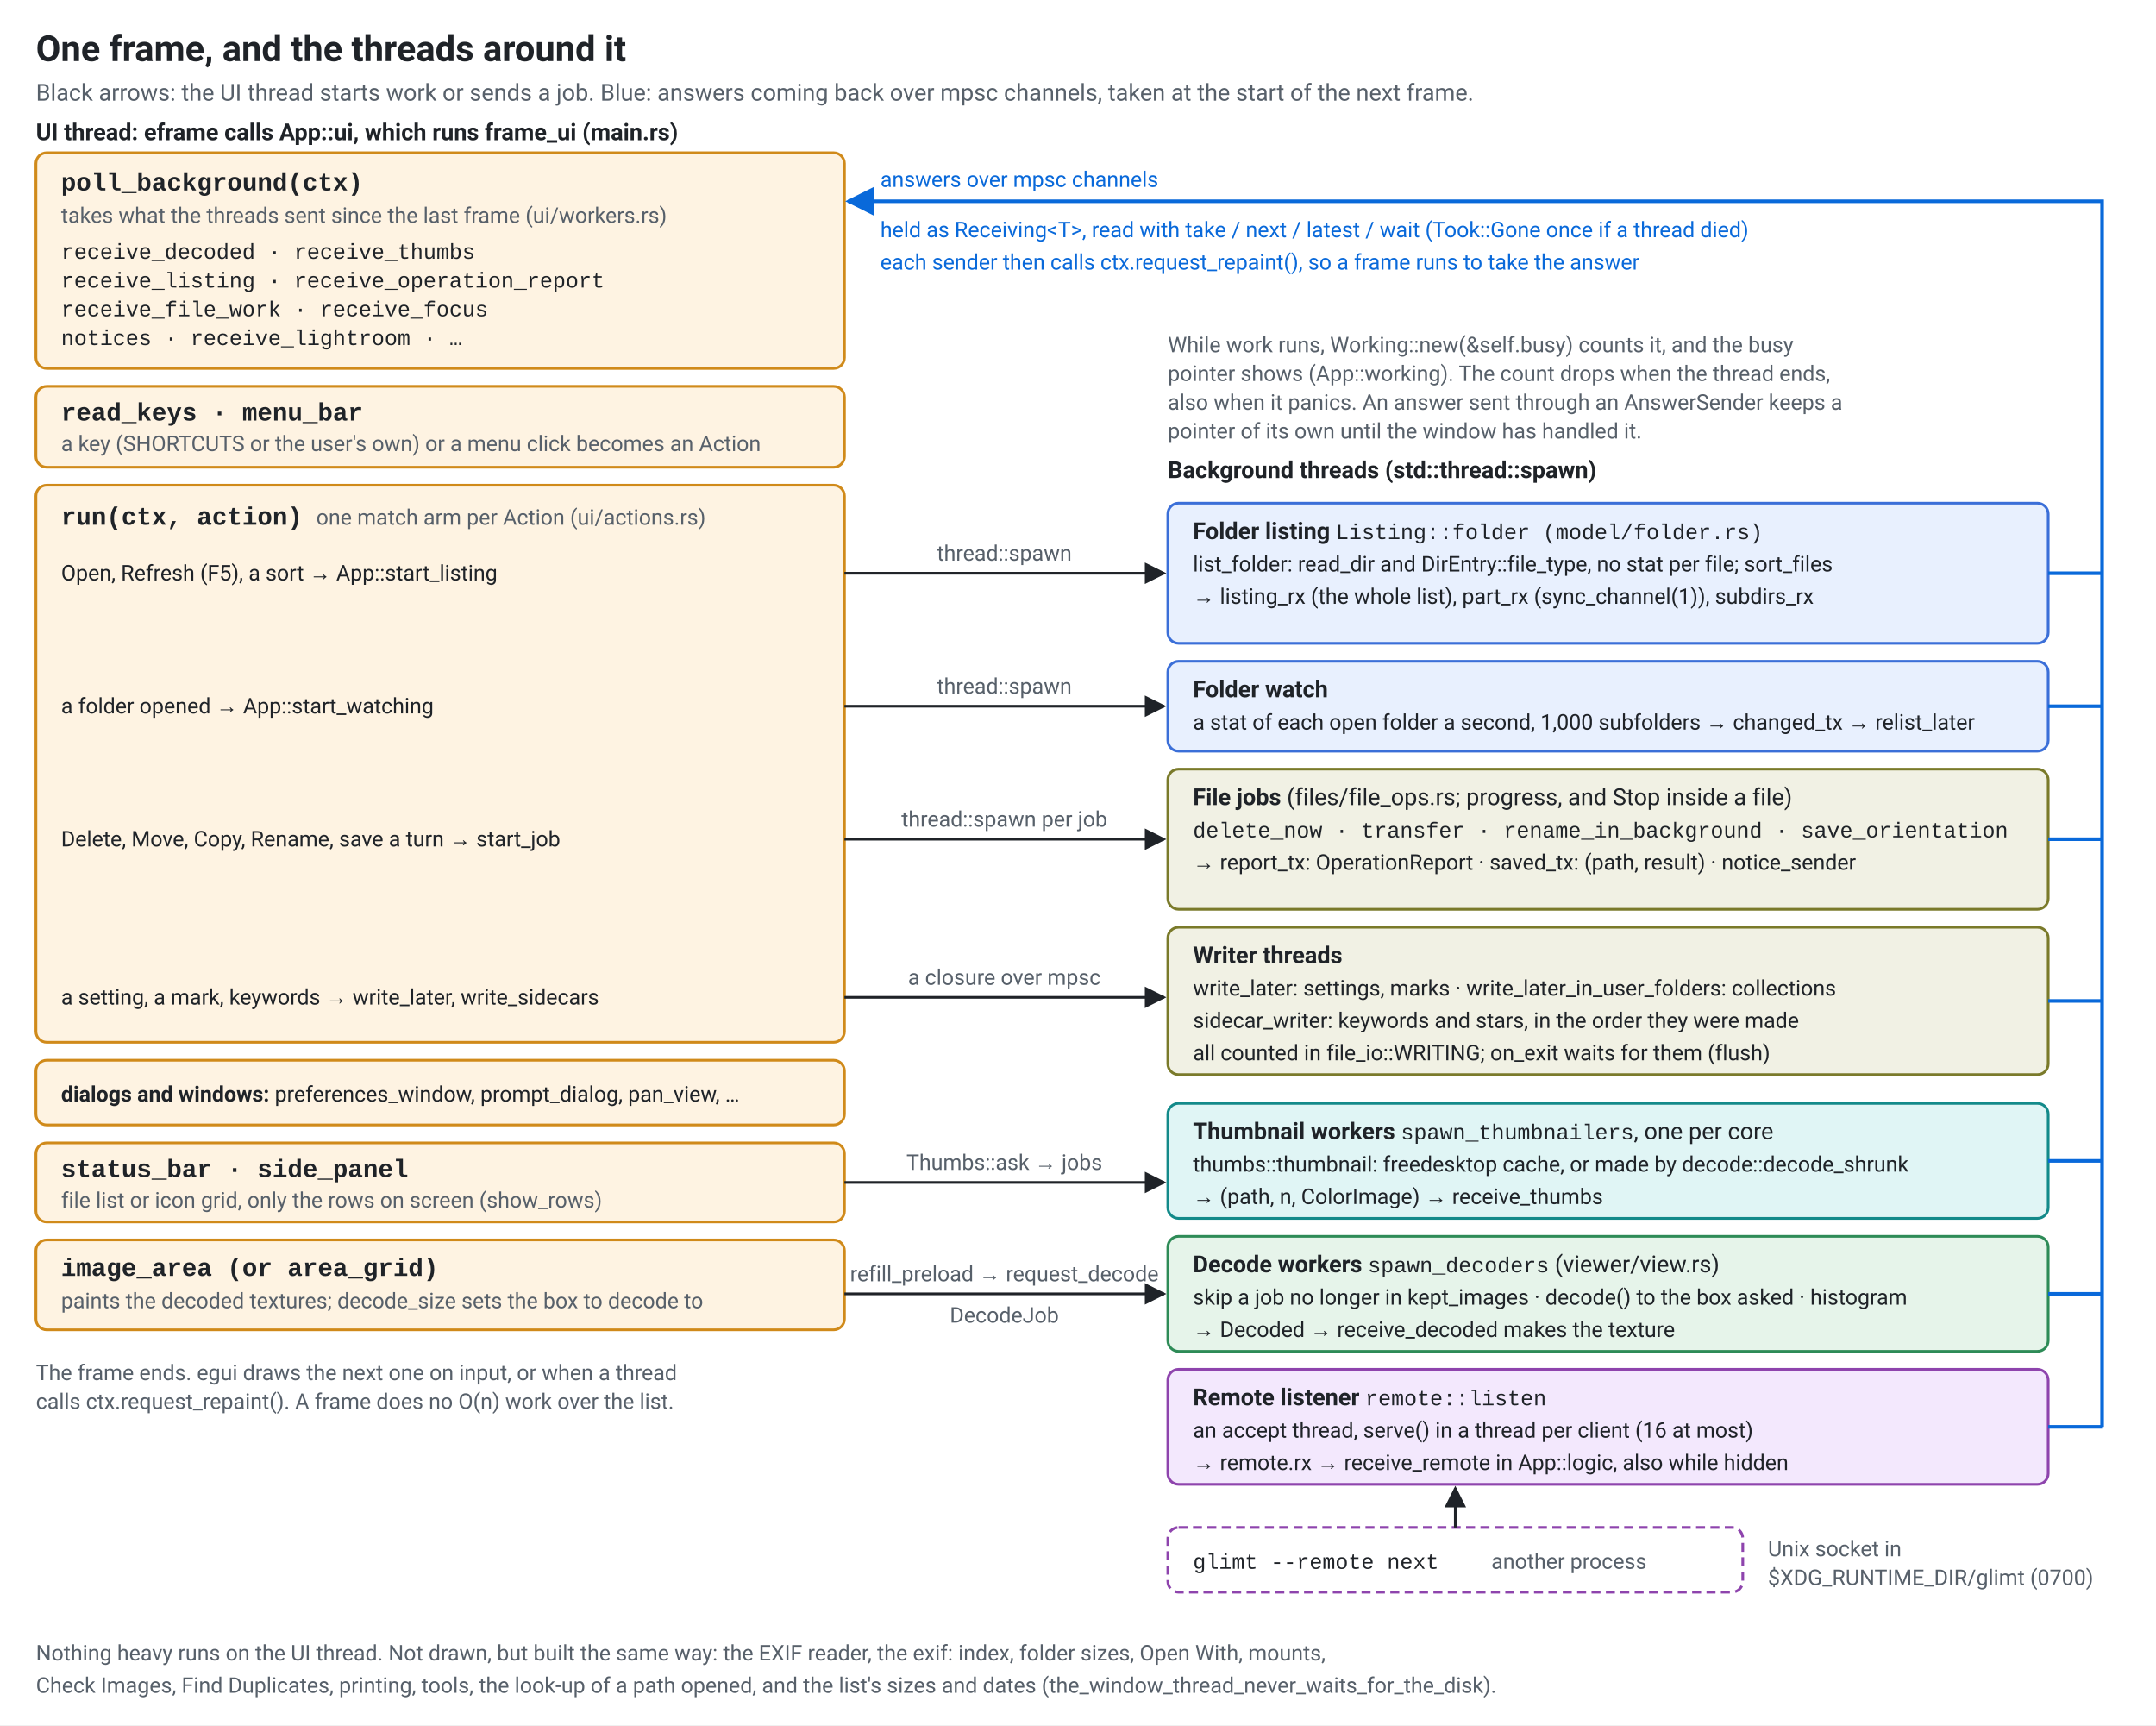
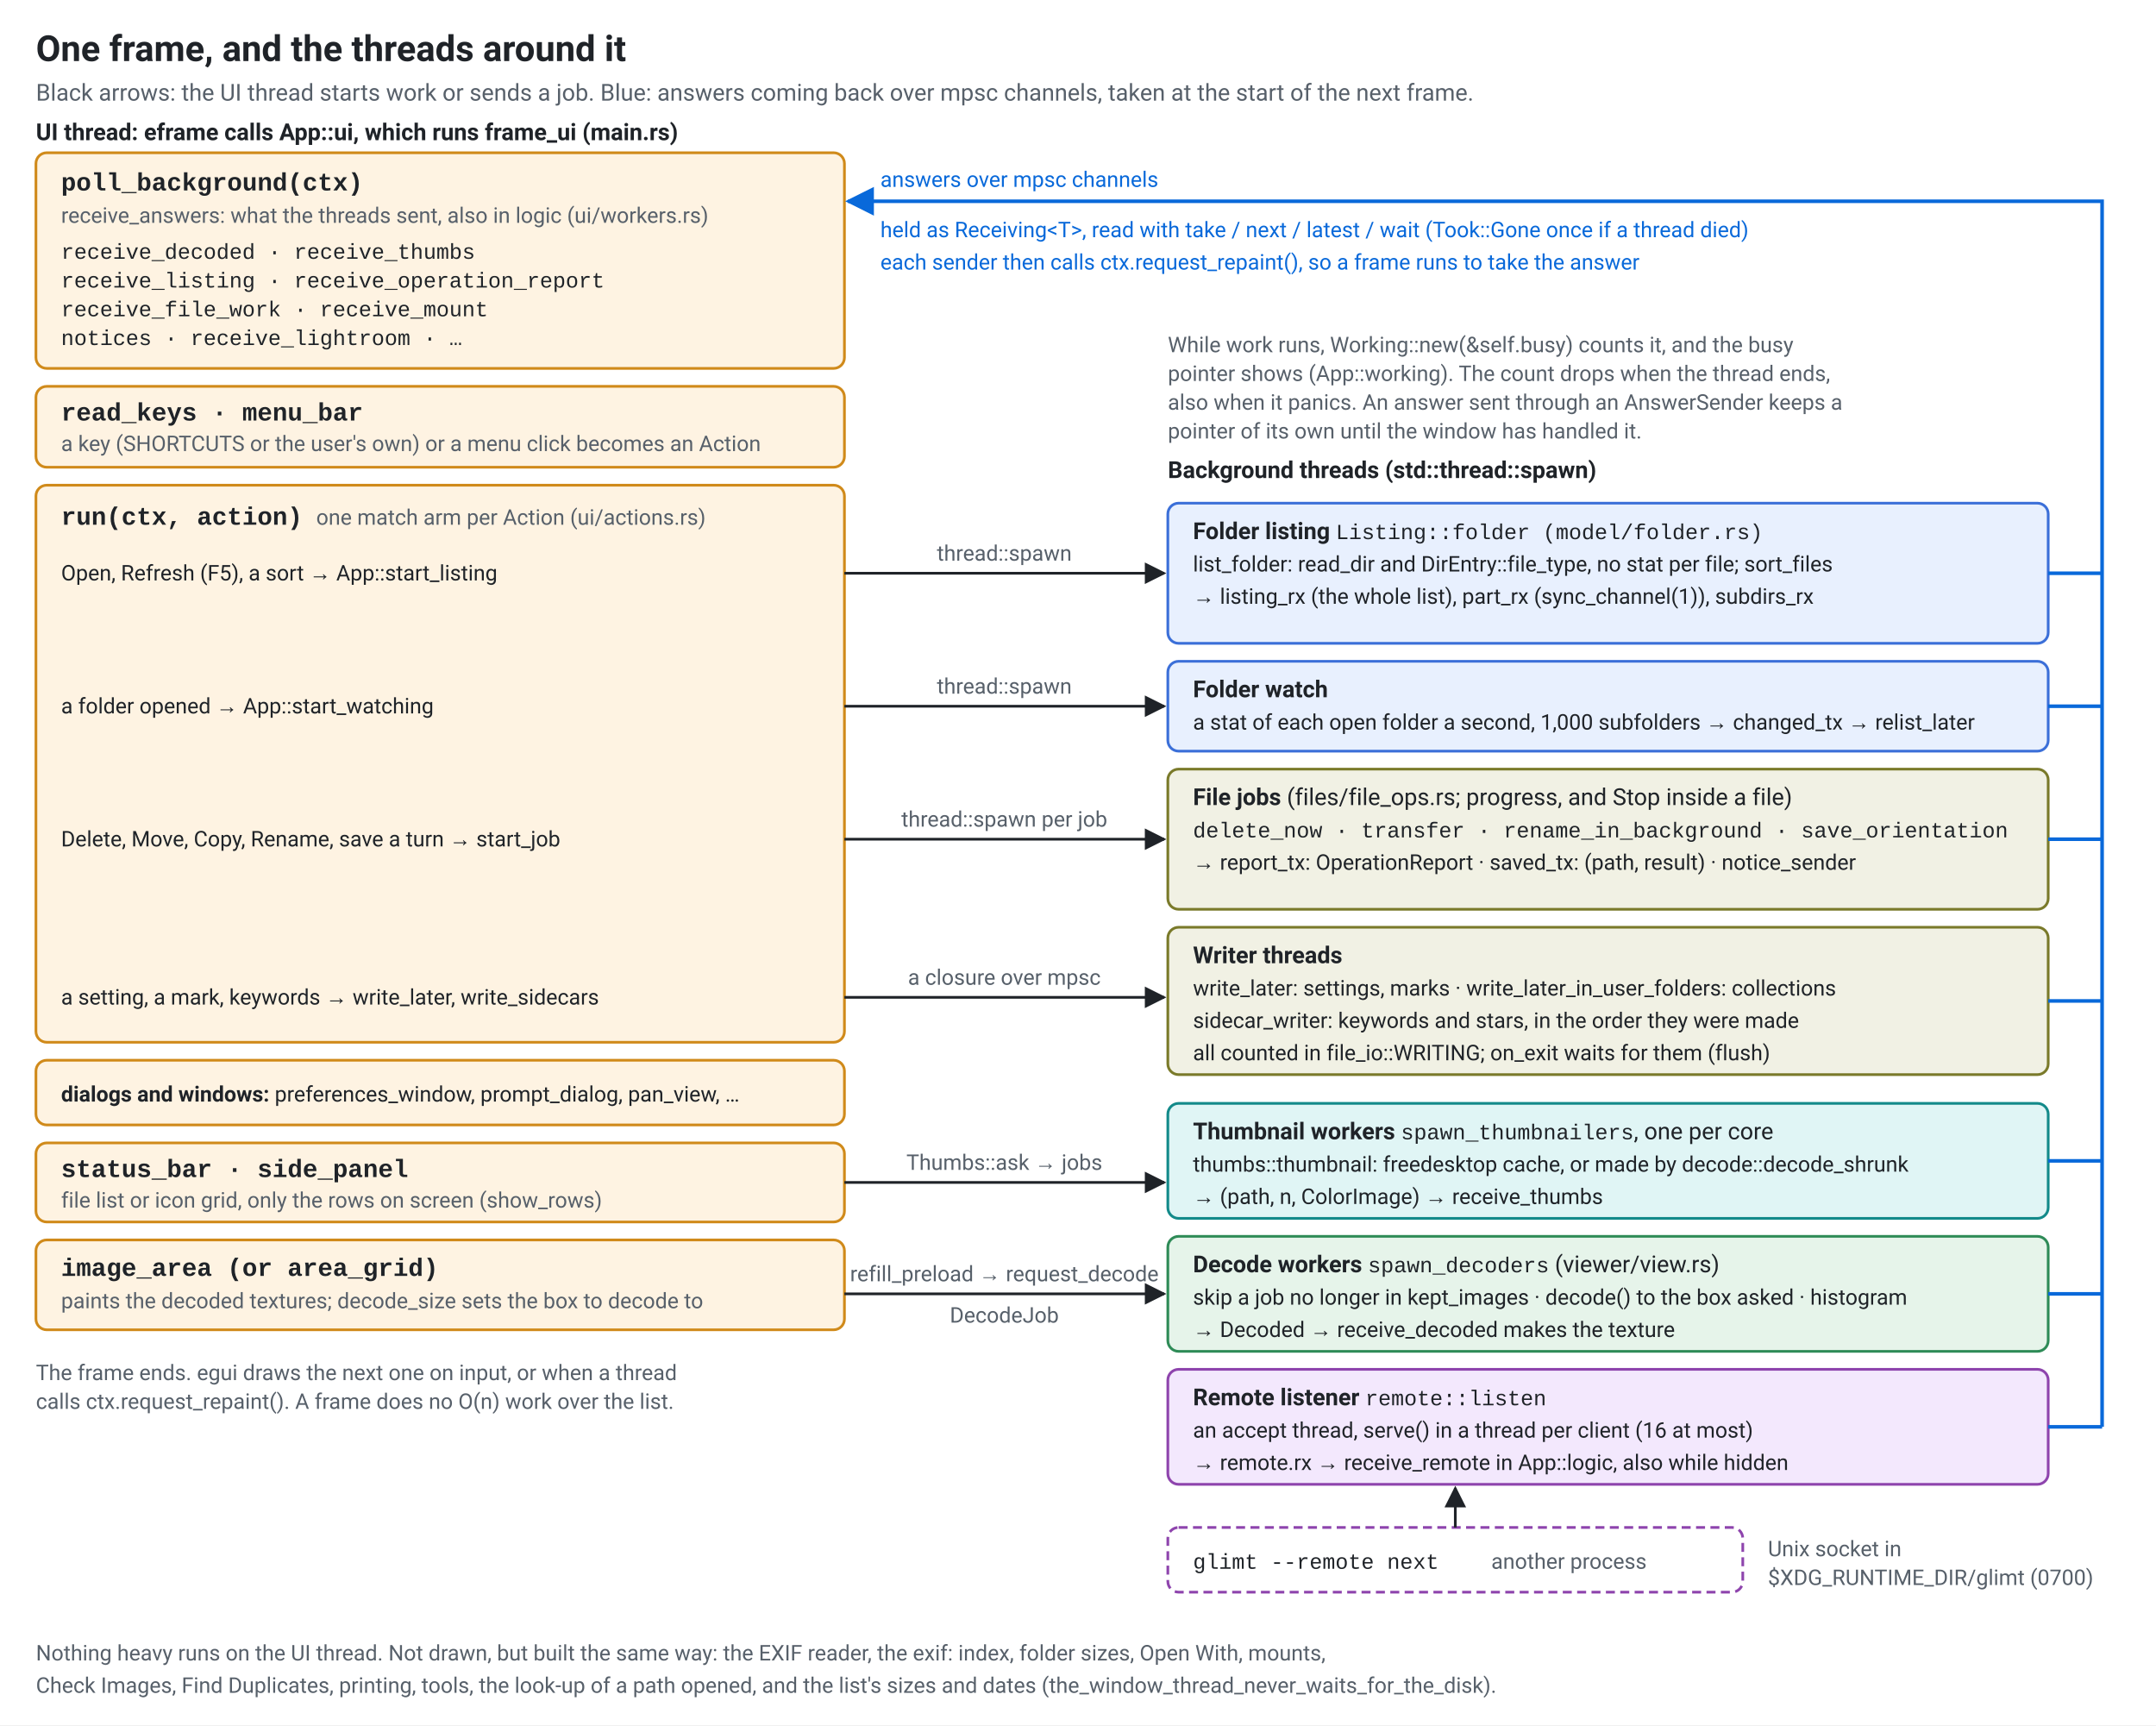
<svg xmlns="http://www.w3.org/2000/svg" viewBox="0 0 1200 960" width="1200" height="960" role="img" aria-label="One frame of Glimt and its background threads. The UI thread's frame_ui takes what threads sent (poll_background), turns keys and clicks into an Action, runs it, and draws. Actions and drawing start threads or send them jobs: folder listing, folder watch, file jobs, writer threads, thumbnail and decode workers; the remote listener takes commands from other processes, which App::logic takes before each frame and also while the window is hidden. Every thread answers over an mpsc channel held as Receiving and calls request_repaint, so the next frame picks the answer up.">
  <defs>
    <marker id="arrow" viewBox="0 0 10 10" refX="9" refY="5" markerWidth="8" markerHeight="8" orient="auto-start-reverse">
      <path d="M0,0 L10,5 L0,10 z" fill="#1f2328" />
    </marker>
    <marker id="arrow-blue" viewBox="0 0 10 10" refX="9" refY="5" markerWidth="8" markerHeight="8" orient="auto-start-reverse">
      <path d="M0,0 L10,5 L0,10 z" fill="#0969da" />
    </marker>
  </defs>
  <rect x="0" y="0" width="1200" height="960" fill="#ffffff" />
  <g font-family="system-ui, -apple-system, 'Segoe UI', Roboto, 'Helvetica Neue', Arial, sans-serif" fill="#1f2328">
    <text x="20" y="34" font-size="20" font-weight="700">One frame, and the threads around it</text>
    <text x="20" y="56" font-size="13" fill="#57606a">Black arrows: the UI thread starts work or sends a job. Blue: answers coming back over mpsc channels, taken at the start of the next frame.</text>
    <text x="20" y="78" font-size="13" font-weight="700">UI thread: eframe calls App::ui, which runs frame_ui (main.rs)</text>
    <rect x="20" y="85" width="450" height="120" rx="6" fill="#fef3e2" stroke="#d08a1a" stroke-width="1.5" />
    <text x="34" y="106" font-size="14" font-weight="700" font-family="ui-monospace, SFMono-Regular, Menlo, Consolas, 'Liberation Mono', monospace">poll_background(ctx)</text>
-     <text x="34" y="124" font-size="12" fill="#57606a">takes what the threads sent since the last frame (ui/workers.rs)</text>
+     <text x="34" y="124" font-size="12" fill="#57606a">receive_answers: what the threads sent, also in logic (ui/workers.rs)</text>
    <g font-size="12" font-family="ui-monospace, SFMono-Regular, Menlo, Consolas, 'Liberation Mono', monospace">
      <text x="34" y="144">receive_decoded · receive_thumbs</text>
      <text x="34" y="160">receive_listing · receive_operation_report</text>
-       <text x="34" y="176">receive_file_work · receive_focus</text>
+       <text x="34" y="176">receive_file_work · receive_mount</text>
      <text x="34" y="192">notices · receive_lightroom · …</text>
    </g>
    <rect x="20" y="215" width="450" height="45" rx="6" fill="#fef3e2" stroke="#d08a1a" stroke-width="1.5" />
    <text x="34" y="234" font-size="14" font-weight="700" font-family="ui-monospace, SFMono-Regular, Menlo, Consolas, 'Liberation Mono', monospace">read_keys · menu_bar</text>
    <text x="34" y="251" font-size="12" fill="#57606a">a key (SHORTCUTS or the user's own) or a menu click becomes an Action</text>
    <rect x="20" y="270" width="450" height="310" rx="6" fill="#fef3e2" stroke="#d08a1a" stroke-width="1.5" />
    <text x="34" y="292" font-size="14" font-weight="700" font-family="ui-monospace, SFMono-Regular, Menlo, Consolas, 'Liberation Mono', monospace">run(ctx, action)</text>
    <text x="176" y="292" font-size="12" fill="#57606a">one match arm per Action (ui/actions.rs)</text>
    <g font-size="12">
      <text x="34" y="323">Open, Refresh (F5), a sort → App::start_listing</text>
      <text x="34" y="397">a folder opened → App::start_watching</text>
      <text x="34" y="471">Delete, Move, Copy, Rename, save a turn → start_job</text>
      <text x="34" y="559">a setting, a mark, keywords → write_later, write_sidecars</text>
    </g>
    <rect x="20" y="590" width="450" height="36" rx="6" fill="#fef3e2" stroke="#d08a1a" stroke-width="1.5" />
    <text x="34" y="613" font-size="12">
      <tspan font-weight="700">dialogs and windows:</tspan> preferences_window, prompt_dialog, pan_view, …</text>
    <rect x="20" y="636" width="450" height="44" rx="6" fill="#fef3e2" stroke="#d08a1a" stroke-width="1.5" />
    <text x="34" y="655" font-size="14" font-weight="700" font-family="ui-monospace, SFMono-Regular, Menlo, Consolas, 'Liberation Mono', monospace">status_bar · side_panel</text>
    <text x="34" y="672" font-size="12" fill="#57606a">file list or icon grid, only the rows on screen (show_rows)</text>
    <rect x="20" y="690" width="450" height="50" rx="6" fill="#fef3e2" stroke="#d08a1a" stroke-width="1.5" />
    <text x="34" y="710" font-size="14" font-weight="700" font-family="ui-monospace, SFMono-Regular, Menlo, Consolas, 'Liberation Mono', monospace">image_area (or area_grid)</text>
    <text x="34" y="728" font-size="12" fill="#57606a">paints the decoded textures; decode_size sets the box to decode to</text>
    <text x="20" y="768" font-size="12" fill="#57606a">The frame ends. egui draws the next one on input, or when a thread</text>
    <text x="20" y="784" font-size="12" fill="#57606a">calls ctx.request_repaint(). A frame does no O(n) work over the list.</text>
    <g font-size="12" fill="#57606a" text-anchor="middle">
      <line x1="470" y1="319" x2="648" y2="319" stroke="#1f2328" stroke-width="1.5" marker-end="url(#arrow)" />
      <text x="559" y="312">thread::spawn</text>
      <line x1="470" y1="393" x2="648" y2="393" stroke="#1f2328" stroke-width="1.5" marker-end="url(#arrow)" />
      <text x="559" y="386">thread::spawn</text>
      <line x1="470" y1="467" x2="648" y2="467" stroke="#1f2328" stroke-width="1.5" marker-end="url(#arrow)" />
      <text x="559" y="460">thread::spawn per job</text>
      <line x1="470" y1="555" x2="648" y2="555" stroke="#1f2328" stroke-width="1.5" marker-end="url(#arrow)" />
      <text x="559" y="548">a closure over mpsc</text>
      <line x1="470" y1="658" x2="648" y2="658" stroke="#1f2328" stroke-width="1.5" marker-end="url(#arrow)" />
      <text x="559" y="651">Thumbs::ask → jobs</text>
      <line x1="470" y1="720" x2="648" y2="720" stroke="#1f2328" stroke-width="1.5" marker-end="url(#arrow)" />
      <text x="559" y="713">refill_preload → request_decode</text>
      <text x="559" y="736">DecodeJob</text>
    </g>
    <text x="650" y="196" font-size="12" fill="#57606a">While work runs, Working::new(&amp;self.busy) counts it, and the busy</text>
    <text x="650" y="212" font-size="12" fill="#57606a">pointer shows (App::working). The count drops when the thread ends,</text>
    <text x="650" y="228" font-size="12" fill="#57606a">also when it panics. An answer sent through an AnswerSender keeps a</text>
    <text x="650" y="244" font-size="12" fill="#57606a">pointer of its own until the window has handled it.</text>
    <text x="650" y="266" font-size="13" font-weight="700">Background threads (std::thread::spawn)</text>
    <rect x="650" y="280" width="490" height="78" rx="6" fill="#e8f0fe" stroke="#3b6fd8" stroke-width="1.5" />
    <text x="664" y="300" font-size="13">
      <tspan font-weight="700">Folder listing</tspan>
      <tspan font-family="ui-monospace, SFMono-Regular, Menlo, Consolas, 'Liberation Mono', monospace" font-size="12">Listing::folder (model/folder.rs)</tspan>
    </text>
    <text x="664" y="318" font-size="12">list_folder: read_dir and DirEntry::file_type, no stat per file; sort_files</text>
    <text x="664" y="336" font-size="12">→ listing_rx (the whole list), part_rx (sync_channel(1)), subdirs_rx</text>
    <rect x="650" y="368" width="490" height="50" rx="6" fill="#e8f0fe" stroke="#3b6fd8" stroke-width="1.5" />
    <text x="664" y="388" font-size="13" font-weight="700">Folder watch</text>
    <text x="664" y="406" font-size="12">a stat of each open folder a second, 1,000 subfolders → changed_tx → relist_later</text>
    <rect x="650" y="428" width="490" height="78" rx="6" fill="#f1f1e4" stroke="#7a7a2a" stroke-width="1.5" />
    <text x="664" y="448" font-size="13">
      <tspan font-weight="700">File jobs</tspan> (files/file_ops.rs; progress, and Stop inside a file)</text>
    <text x="664" y="466" font-size="12" font-family="ui-monospace, SFMono-Regular, Menlo, Consolas, 'Liberation Mono', monospace">delete_now · transfer · rename_in_background · save_orientation</text>
    <text x="664" y="484" font-size="12">→ report_tx: OperationReport · saved_tx: (path, result) · notice_sender</text>
    <rect x="650" y="516" width="490" height="82" rx="6" fill="#f1f1e4" stroke="#7a7a2a" stroke-width="1.5" />
    <text x="664" y="536" font-size="13" font-weight="700">Writer threads</text>
    <text x="664" y="554" font-size="12">write_later: settings, marks · write_later_in_user_folders: collections</text>
    <text x="664" y="572" font-size="12">sidecar_writer: keywords and stars, in the order they were made</text>
    <text x="664" y="590" font-size="12">all counted in file_io::WRITING; on_exit waits for them (flush)</text>
    <rect x="650" y="614" width="490" height="64" rx="6" fill="#e0f5f5" stroke="#138a8a" stroke-width="1.5" />
    <text x="664" y="634" font-size="13">
      <tspan font-weight="700">Thumbnail workers</tspan>
      <tspan font-family="ui-monospace, SFMono-Regular, Menlo, Consolas, 'Liberation Mono', monospace" font-size="12">spawn_thumbnailers</tspan>, one per core</text>
    <text x="664" y="652" font-size="12">thumbs::thumbnail: freedesktop cache, or made by decode::decode_shrunk</text>
    <text x="664" y="670" font-size="12">→ (path, n, ColorImage) → receive_thumbs</text>
    <rect x="650" y="688" width="490" height="64" rx="6" fill="#e6f4ea" stroke="#2e8b57" stroke-width="1.5" />
    <text x="664" y="708" font-size="13">
      <tspan font-weight="700">Decode workers</tspan>
      <tspan font-family="ui-monospace, SFMono-Regular, Menlo, Consolas, 'Liberation Mono', monospace" font-size="12">spawn_decoders</tspan> (viewer/view.rs)</text>
    <text x="664" y="726" font-size="12">skip a job no longer in kept_images · decode() to the box asked · histogram</text>
    <text x="664" y="744" font-size="12">→ Decoded → receive_decoded makes the texture</text>
    <rect x="650" y="762" width="490" height="64" rx="6" fill="#f3e8fd" stroke="#8e44ad" stroke-width="1.5" />
    <text x="664" y="782" font-size="13">
      <tspan font-weight="700">Remote listener</tspan>
      <tspan font-family="ui-monospace, SFMono-Regular, Menlo, Consolas, 'Liberation Mono', monospace" font-size="12">remote::listen</tspan>
    </text>
    <text x="664" y="800" font-size="12">an accept thread, serve() in a thread per client (16 at most)</text>
    <text x="664" y="818" font-size="12">→ remote.rx → receive_remote in App::logic, also while hidden</text>
    <rect x="650" y="850" width="320" height="36" rx="6" fill="#ffffff" stroke="#8e44ad" stroke-width="1.5" stroke-dasharray="5 3" />
    <text x="664" y="873" font-size="12" font-family="ui-monospace, SFMono-Regular, Menlo, Consolas, 'Liberation Mono', monospace">glimt --remote next</text>
    <text x="830" y="873" font-size="12" fill="#57606a">another process</text>
    <line x1="810" y1="850" x2="810" y2="828" stroke="#1f2328" stroke-width="1.5" marker-end="url(#arrow)" />
    <text x="984" y="866" font-size="12" fill="#57606a">Unix socket in</text>
    <text x="984" y="882" font-size="12" fill="#57606a">$XDG_RUNTIME_DIR/glimt (0700)</text>
    <g stroke="#0969da" stroke-width="2" fill="none">
      <line x1="1140" y1="319" x2="1170" y2="319" />
      <line x1="1140" y1="393" x2="1170" y2="393" />
      <line x1="1140" y1="467" x2="1170" y2="467" />
      <line x1="1140" y1="557" x2="1170" y2="557" />
      <line x1="1140" y1="646" x2="1170" y2="646" />
      <line x1="1140" y1="720" x2="1170" y2="720" />
      <line x1="1140" y1="794" x2="1170" y2="794" />
      <polyline points="1170,794 1170,112 472,112" marker-end="url(#arrow-blue)" />
    </g>
    <g font-size="12" fill="#0969da">
      <text x="490" y="104">answers over mpsc channels</text>
      <text x="490" y="132">held as Receiving&lt;T&gt;, read with take / next / latest / wait (Took::Gone once if a thread died)</text>
      <text x="490" y="150">each sender then calls ctx.request_repaint(), so a frame runs to take the answer</text>
    </g>
    <text x="20" y="924" font-size="12" fill="#57606a">Nothing heavy runs on the UI thread. Not drawn, but built the same way: the EXIF reader, the exif: index, folder sizes, Open With, mounts,</text>
    <text x="20" y="942" font-size="12" fill="#57606a">Check Images, Find Duplicates, printing, tools, the look-up of a path opened, and the list's sizes and dates (the_window_thread_never_waits_for_the_disk).</text>
  </g>
</svg>
